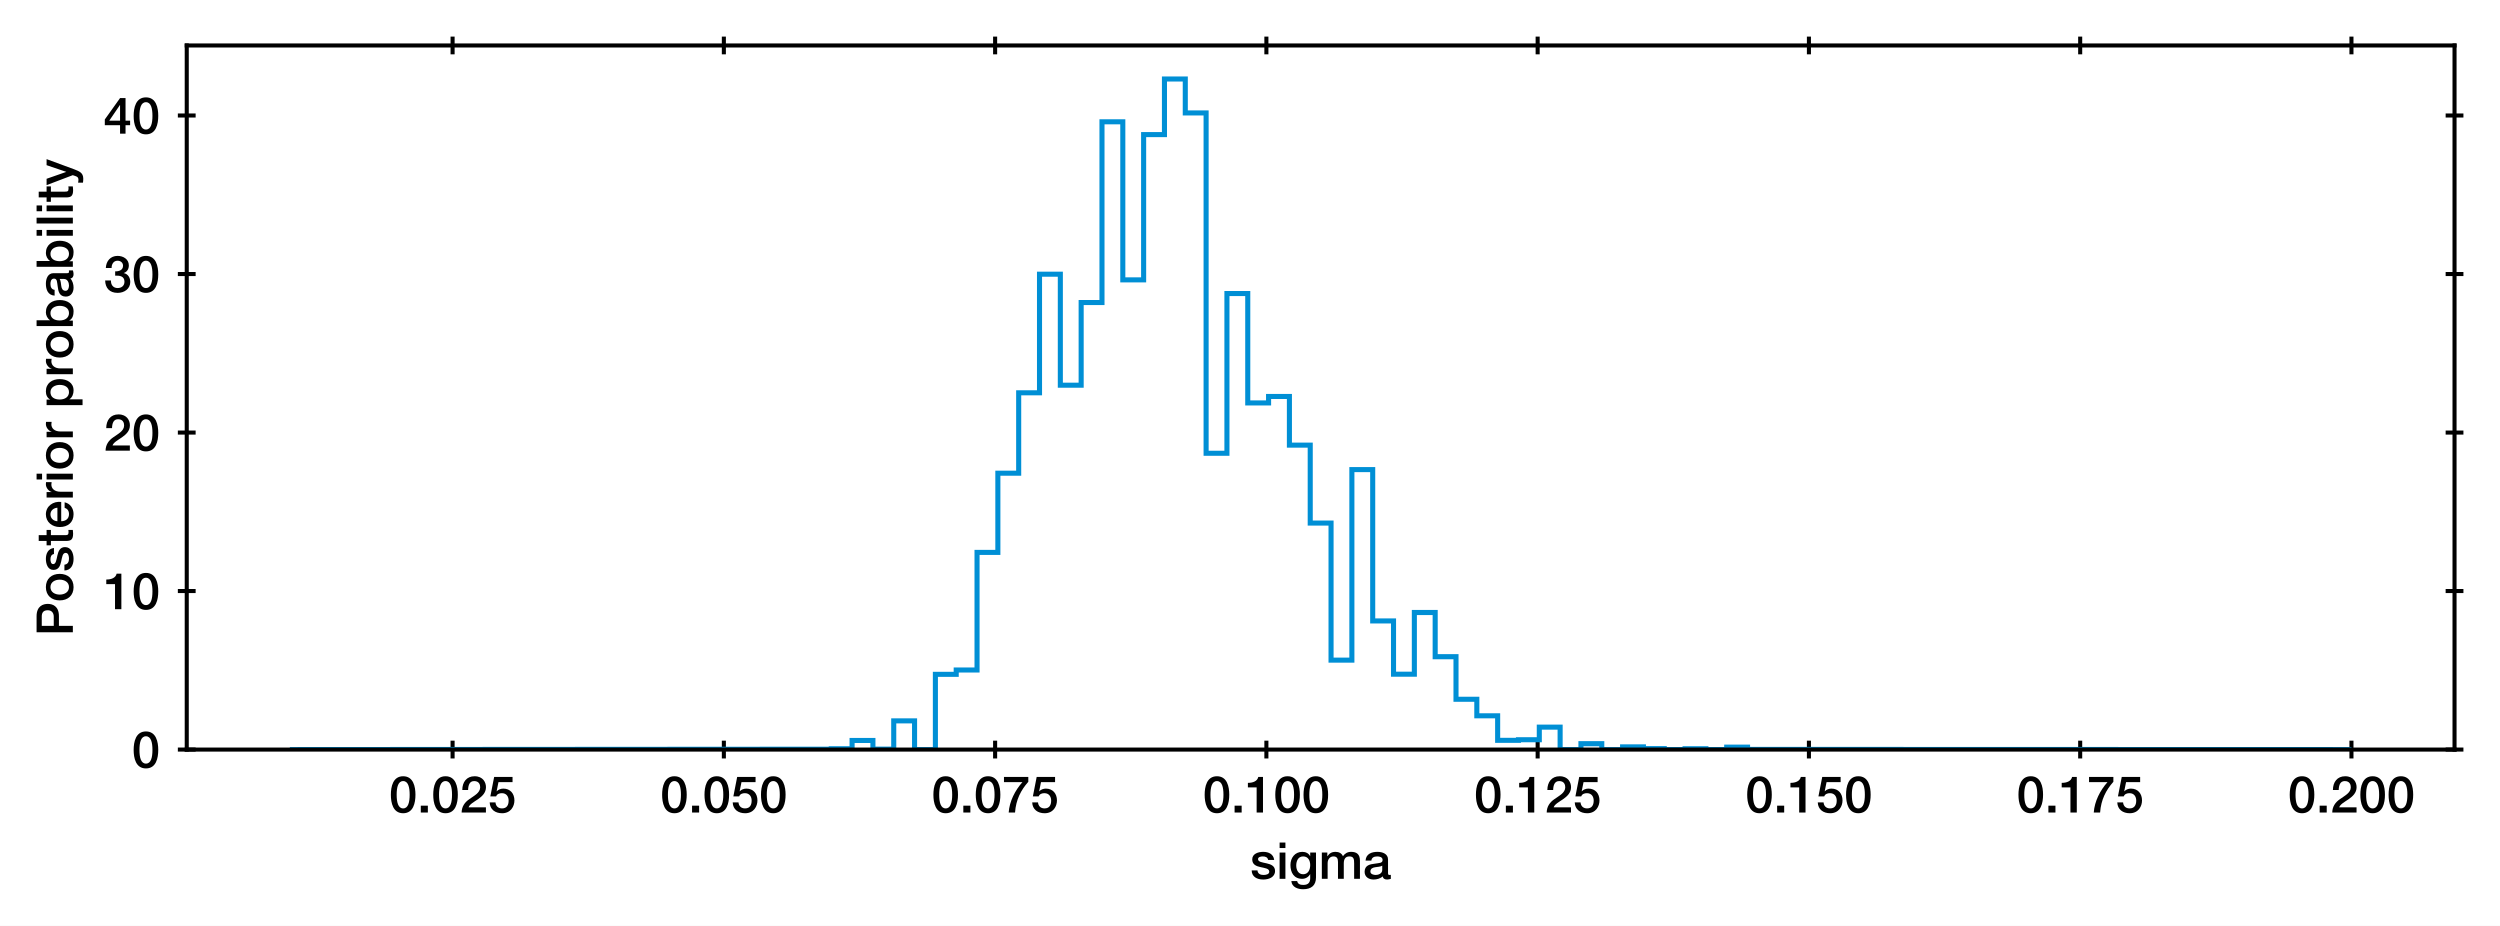
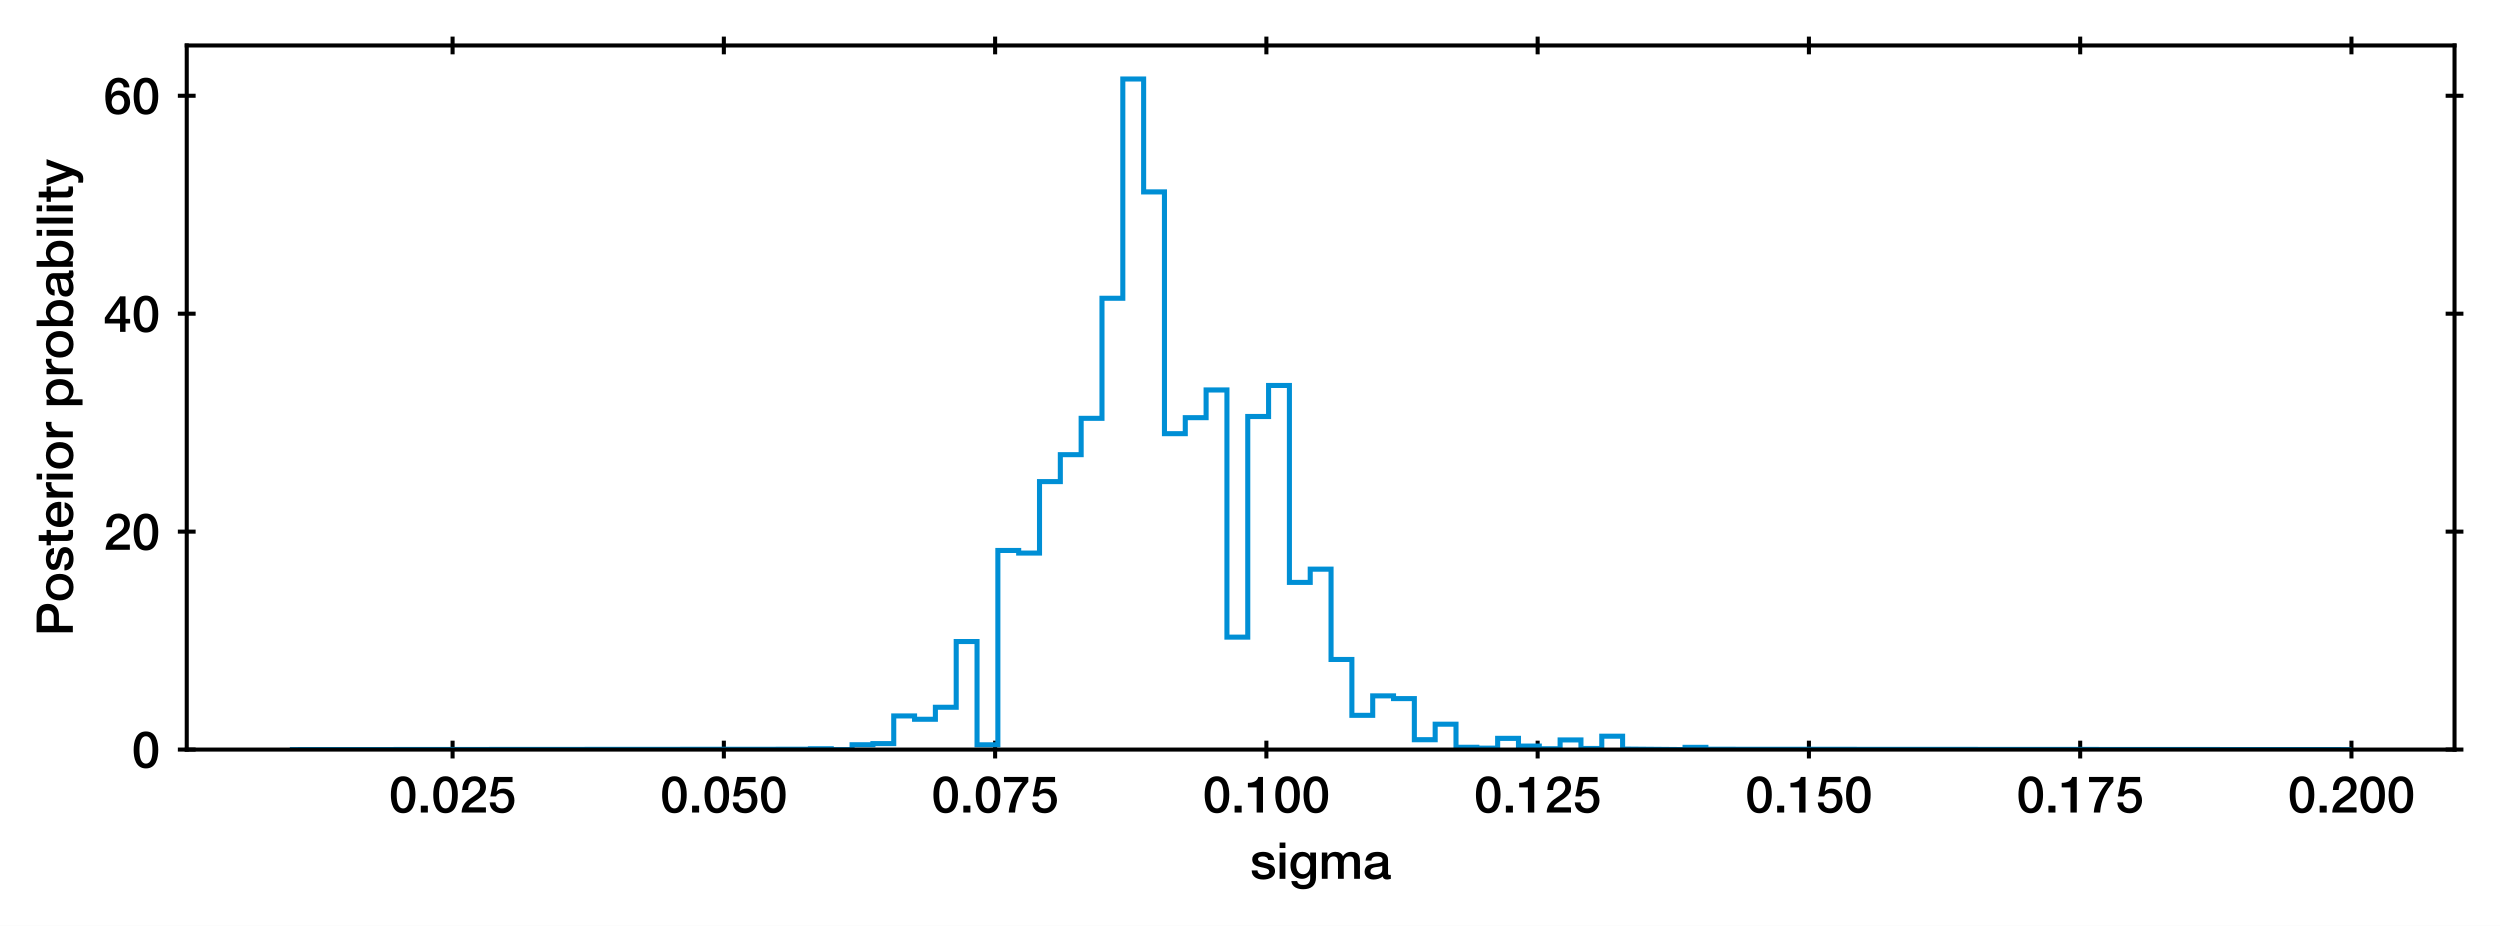
<svg xmlns="http://www.w3.org/2000/svg" xmlns:xlink="http://www.w3.org/1999/xlink" width="492.109pt" height="182.241pt" viewBox="0 0 492.109 182.241" version="1.1">
  <defs>
    <style type="text/css">*{stroke-linejoin: round; stroke-linecap: butt}</style>
  </defs>
  <g id="figure_1">
    <g id="patch_1">
      <path d="M 0 182.241  L 492.109 182.241  L 492.109 0  L 0 0  z " style="fill: #ffffff" />
    </g>
    <g id="axes_1">
      <g id="patch_2">
        <path d="M 36.759 147.55  L 483.159 147.55  L 483.159 8.95  L 36.759 8.95  z " style="fill: #ffffff" />
      </g>
      <g id="matplotlib.axis_1">
        <g id="xtick_1">
          <g id="line2d_1">
            <defs>
-               <path id="m56055d2f7f" d="M 0 1.75  L 0 -1.75  " style="stroke: #000000; stroke-width: 0.8" />
+               <path id="m90a61b1356" d="M 0 1.75  L 0 -1.75  " style="stroke: #000000; stroke-width: 0.8" />
            </defs>
            <g>
-               <use xlink:href="#m56055d2f7f" x="89.089" y="147.55" style="stroke: #000000; stroke-width: 0.8" />
+               <use xlink:href="#m90a61b1356" x="89.089" y="147.55" style="stroke: #000000; stroke-width: 0.8" />
            </g>
          </g>
          <g id="line2d_2">
            <g>
-               <use xlink:href="#m56055d2f7f" x="89.089" y="8.95" style="stroke: #000000; stroke-width: 0.8" />
+               <use xlink:href="#m90a61b1356" x="89.089" y="8.95" style="stroke: #000000; stroke-width: 0.8" />
            </g>
          </g>
          <g id="text_1">
            <g transform="translate(76.57997 159.9406)scale(0.1 -0.1)">
              <defs>
                <path id="HelveticaNeue-Medium-30" d="M 1779 518  C 1139 518 960 1306 960 2240  C 960 3174 1139 3962 1779 3962  C 2419 3962 2598 3174 2598 2240  C 2598 1306 2419 518 1779 518  z M 1779 4570  C 493 4570 230 3258 230 2240  C 230 1222 493 -90 1779 -90  C 3066 -90 3328 1222 3328 2240  C 3328 3258 3066 4570 1779 4570  z " transform="scale(0.015625)" />
                <path id="HelveticaNeue-Medium-2e" d="M 442 0  L 1331 0  L 1331 864  L 442 864  L 442 0  z " transform="scale(0.015625)" />
                <path id="HelveticaNeue-Medium-32" d="M 3309 653  L 1126 653  C 1254 1050 1798 1325 2317 1683  C 2829 2042 3315 2483 3315 3194  C 3315 3770 2970 4570 1875 4570  C 877 4570 333 3834 333 2842  L 1062 2842  C 1082 3469 1254 3962 1830 3962  C 2458 3962 2592 3488 2586 3168  C 2573 2470 1818 2118 1235 1696  C 634 1293 256 736 250 0  L 3309 0  L 3309 653  z " transform="scale(0.015625)" />
                <path id="HelveticaNeue-Medium-35" d="M 307 2029  L 1037 2029  C 1152 2342 1453 2438 1760 2438  C 2349 2438 2611 1997 2611 1504  C 2611 960 2400 518 1779 518  C 1306 518 998 794 954 1274  L 224 1274  C 256 378 928 -90 1792 -90  C 2893 -90 3341 800 3341 1517  C 3341 2374 2829 3014 1939 3014  C 1638 3014 1312 2893 1114 2675  L 1101 2688  L 1331 3827  L 3104 3827  L 3104 4480  L 787 4480  L 307 2029  z " transform="scale(0.015625)" />
              </defs>
              <use xlink:href="#HelveticaNeue-Medium-30" />
              <use xlink:href="#HelveticaNeue-Medium-2e" x="55.6" />
              <use xlink:href="#HelveticaNeue-Medium-30" x="83.4" />
              <use xlink:href="#HelveticaNeue-Medium-32" x="139" />
              <use xlink:href="#HelveticaNeue-Medium-35" x="194.6" />
            </g>
          </g>
        </g>
        <g id="xtick_2">
          <g id="line2d_3">
            <g>
-               <use xlink:href="#m56055d2f7f" x="142.486" y="147.55" style="stroke: #000000; stroke-width: 0.8" />
+               <use xlink:href="#m90a61b1356" x="142.486" y="147.55" style="stroke: #000000; stroke-width: 0.8" />
            </g>
          </g>
          <g id="line2d_4">
            <g>
-               <use xlink:href="#m56055d2f7f" x="142.486" y="8.95" style="stroke: #000000; stroke-width: 0.8" />
+               <use xlink:href="#m90a61b1356" x="142.486" y="8.95" style="stroke: #000000; stroke-width: 0.8" />
            </g>
          </g>
          <g id="text_2">
            <g transform="translate(129.9771 159.9406)scale(0.1 -0.1)">
              <use xlink:href="#HelveticaNeue-Medium-30" />
              <use xlink:href="#HelveticaNeue-Medium-2e" x="55.6" />
              <use xlink:href="#HelveticaNeue-Medium-30" x="83.4" />
              <use xlink:href="#HelveticaNeue-Medium-35" x="139" />
              <use xlink:href="#HelveticaNeue-Medium-30" x="194.6" />
            </g>
          </g>
        </g>
        <g id="xtick_3">
          <g id="line2d_5">
            <g>
-               <use xlink:href="#m56055d2f7f" x="195.883" y="147.55" style="stroke: #000000; stroke-width: 0.8" />
+               <use xlink:href="#m90a61b1356" x="195.883" y="147.55" style="stroke: #000000; stroke-width: 0.8" />
            </g>
          </g>
          <g id="line2d_6">
            <g>
-               <use xlink:href="#m56055d2f7f" x="195.883" y="8.95" style="stroke: #000000; stroke-width: 0.8" />
+               <use xlink:href="#m90a61b1356" x="195.883" y="8.95" style="stroke: #000000; stroke-width: 0.8" />
            </g>
          </g>
          <g id="text_3">
            <g transform="translate(183.3742 159.9406)scale(0.1 -0.1)">
              <defs>
                <path id="HelveticaNeue-Medium-37" d="M 224 3827  L 2547 3827  C 1626 2790 915 1414 819 0  L 1619 0  C 1734 1619 2355 2816 3290 3872  L 3290 4480  L 224 4480  L 224 3827  z " transform="scale(0.015625)" />
              </defs>
              <use xlink:href="#HelveticaNeue-Medium-30" />
              <use xlink:href="#HelveticaNeue-Medium-2e" x="55.6" />
              <use xlink:href="#HelveticaNeue-Medium-30" x="83.4" />
              <use xlink:href="#HelveticaNeue-Medium-37" x="139" />
              <use xlink:href="#HelveticaNeue-Medium-35" x="194.6" />
            </g>
          </g>
        </g>
        <g id="xtick_4">
          <g id="line2d_7">
            <g>
-               <use xlink:href="#m56055d2f7f" x="249.28" y="147.55" style="stroke: #000000; stroke-width: 0.8" />
+               <use xlink:href="#m90a61b1356" x="249.28" y="147.55" style="stroke: #000000; stroke-width: 0.8" />
            </g>
          </g>
          <g id="line2d_8">
            <g>
-               <use xlink:href="#m56055d2f7f" x="249.28" y="8.95" style="stroke: #000000; stroke-width: 0.8" />
+               <use xlink:href="#m90a61b1356" x="249.28" y="8.95" style="stroke: #000000; stroke-width: 0.8" />
            </g>
          </g>
          <g id="text_4">
            <g transform="translate(236.7714 159.9406)scale(0.1 -0.1)">
              <defs>
                <path id="HelveticaNeue-Medium-31" d="M 339 3162  L 1440 3162  L 1440 0  L 2240 0  L 2240 4480  L 1645 4480  C 1536 3942 954 3731 339 3738  L 339 3162  z " transform="scale(0.015625)" />
              </defs>
              <use xlink:href="#HelveticaNeue-Medium-30" />
              <use xlink:href="#HelveticaNeue-Medium-2e" x="55.6" />
              <use xlink:href="#HelveticaNeue-Medium-31" x="83.4" />
              <use xlink:href="#HelveticaNeue-Medium-30" x="139" />
              <use xlink:href="#HelveticaNeue-Medium-30" x="194.6" />
            </g>
          </g>
        </g>
        <g id="xtick_5">
          <g id="line2d_9">
            <g>
-               <use xlink:href="#m56055d2f7f" x="302.677" y="147.55" style="stroke: #000000; stroke-width: 0.8" />
+               <use xlink:href="#m90a61b1356" x="302.677" y="147.55" style="stroke: #000000; stroke-width: 0.8" />
            </g>
          </g>
          <g id="line2d_10">
            <g>
-               <use xlink:href="#m56055d2f7f" x="302.677" y="8.95" style="stroke: #000000; stroke-width: 0.8" />
+               <use xlink:href="#m90a61b1356" x="302.677" y="8.95" style="stroke: #000000; stroke-width: 0.8" />
            </g>
          </g>
          <g id="text_5">
            <g transform="translate(290.1685 159.9406)scale(0.1 -0.1)">
              <use xlink:href="#HelveticaNeue-Medium-30" />
              <use xlink:href="#HelveticaNeue-Medium-2e" x="55.6" />
              <use xlink:href="#HelveticaNeue-Medium-31" x="83.4" />
              <use xlink:href="#HelveticaNeue-Medium-32" x="139" />
              <use xlink:href="#HelveticaNeue-Medium-35" x="194.6" />
            </g>
          </g>
        </g>
        <g id="xtick_6">
          <g id="line2d_11">
            <g>
-               <use xlink:href="#m56055d2f7f" x="356.074" y="147.55" style="stroke: #000000; stroke-width: 0.8" />
+               <use xlink:href="#m90a61b1356" x="356.074" y="147.55" style="stroke: #000000; stroke-width: 0.8" />
            </g>
          </g>
          <g id="line2d_12">
            <g>
-               <use xlink:href="#m56055d2f7f" x="356.074" y="8.95" style="stroke: #000000; stroke-width: 0.8" />
+               <use xlink:href="#m90a61b1356" x="356.074" y="8.95" style="stroke: #000000; stroke-width: 0.8" />
            </g>
          </g>
          <g id="text_6">
            <g transform="translate(343.5656 159.9406)scale(0.1 -0.1)">
              <use xlink:href="#HelveticaNeue-Medium-30" />
              <use xlink:href="#HelveticaNeue-Medium-2e" x="55.6" />
              <use xlink:href="#HelveticaNeue-Medium-31" x="83.4" />
              <use xlink:href="#HelveticaNeue-Medium-35" x="139" />
              <use xlink:href="#HelveticaNeue-Medium-30" x="194.6" />
            </g>
          </g>
        </g>
        <g id="xtick_7">
          <g id="line2d_13">
            <g>
-               <use xlink:href="#m56055d2f7f" x="409.471" y="147.55" style="stroke: #000000; stroke-width: 0.8" />
+               <use xlink:href="#m90a61b1356" x="409.471" y="147.55" style="stroke: #000000; stroke-width: 0.8" />
            </g>
          </g>
          <g id="line2d_14">
            <g>
-               <use xlink:href="#m56055d2f7f" x="409.471" y="8.95" style="stroke: #000000; stroke-width: 0.8" />
+               <use xlink:href="#m90a61b1356" x="409.471" y="8.95" style="stroke: #000000; stroke-width: 0.8" />
            </g>
          </g>
          <g id="text_7">
            <g transform="translate(396.9627 159.9406)scale(0.1 -0.1)">
              <use xlink:href="#HelveticaNeue-Medium-30" />
              <use xlink:href="#HelveticaNeue-Medium-2e" x="55.6" />
              <use xlink:href="#HelveticaNeue-Medium-31" x="83.4" />
              <use xlink:href="#HelveticaNeue-Medium-37" x="139" />
              <use xlink:href="#HelveticaNeue-Medium-35" x="194.6" />
            </g>
          </g>
        </g>
        <g id="xtick_8">
          <g id="line2d_15">
            <g>
-               <use xlink:href="#m56055d2f7f" x="462.868" y="147.55" style="stroke: #000000; stroke-width: 0.8" />
+               <use xlink:href="#m90a61b1356" x="462.868" y="147.55" style="stroke: #000000; stroke-width: 0.8" />
            </g>
          </g>
          <g id="line2d_16">
            <g>
-               <use xlink:href="#m56055d2f7f" x="462.868" y="8.95" style="stroke: #000000; stroke-width: 0.8" />
+               <use xlink:href="#m90a61b1356" x="462.868" y="8.95" style="stroke: #000000; stroke-width: 0.8" />
            </g>
          </g>
          <g id="text_8">
            <g transform="translate(450.3599 159.9406)scale(0.1 -0.1)">
              <use xlink:href="#HelveticaNeue-Medium-30" />
              <use xlink:href="#HelveticaNeue-Medium-2e" x="55.6" />
              <use xlink:href="#HelveticaNeue-Medium-32" x="83.4" />
              <use xlink:href="#HelveticaNeue-Medium-30" x="139" />
              <use xlink:href="#HelveticaNeue-Medium-30" x="194.6" />
            </g>
          </g>
        </g>
        <g id="text_9">
          <g transform="translate(246.0648 172.9906)scale(0.1 -0.1)">
            <defs>
              <path id="HelveticaNeue-Medium-73" d="M 205 1062  C 218 282 838 -90 1670 -90  C 2355 -90 3149 198 3149 986  C 3149 1638 2611 1830 2080 1952  C 1542 2074 1005 2125 1005 2483  C 1005 2771 1395 2822 1606 2822  C 1926 2822 2214 2726 2278 2381  L 3040 2381  C 2950 3117 2336 3398 1658 3398  C 1056 3398 275 3174 275 2451  C 275 1779 800 1587 1338 1472  C 1869 1350 2400 1306 2419 922  C 2438 544 1958 486 1683 486  C 1293 486 973 640 934 1062  L 205 1062  z " transform="scale(0.015625)" />
              <path id="HelveticaNeue-Medium-69" d="M 403 0  L 1133 0  L 1133 3309  L 403 3309  L 403 0  z M 403 3878  L 1133 3878  L 1133 4570  L 403 4570  L 403 3878  z " transform="scale(0.015625)" />
              <path id="HelveticaNeue-Medium-67" d="M 1824 576  C 1216 576 954 1126 954 1670  C 954 2221 1178 2822 1824 2822  C 2458 2822 2714 2298 2714 1728  C 2714 1165 2470 576 1824 576  z M 3443 3309  L 2714 3309  L 2714 2854  L 2701 2854  C 2515 3226 2138 3398 1722 3398  C 781 3398 224 2630 224 1741  C 224 794 659 0 1709 0  C 2118 0 2496 218 2701 582  L 2714 582  L 2714 77  C 2714 -467 2451 -768 1862 -768  C 1491 -768 1158 -698 1069 -282  L 339 -282  C 403 -1056 1152 -1312 1818 -1312  C 2861 -1312 3443 -819 3443 173  L 3443 3309  z " transform="scale(0.015625)" />
              <path id="HelveticaNeue-Medium-6d" d="M 384 0  L 1114 0  L 1114 1965  C 1114 2515 1459 2822 1837 2822  C 2278 2822 2419 2579 2419 2125  L 2419 0  L 3149 0  L 3149 1939  C 3149 2496 3360 2822 3853 2822  C 4422 2822 4454 2458 4454 1933  L 4454 0  L 5184 0  L 5184 2285  C 5184 3091 4774 3398 4077 3398  C 3597 3398 3283 3187 3040 2848  C 2893 3226 2515 3398 2112 3398  C 1587 3398 1312 3174 1094 2848  L 1075 2848  L 1075 3309  L 384 3309  L 384 0  z " transform="scale(0.015625)" />
              <path id="HelveticaNeue-Medium-61" d="M 2426 1114  C 2426 653 1926 486 1606 486  C 1350 486 934 582 934 909  C 934 1293 1216 1408 1530 1459  C 1850 1517 2202 1510 2426 1658  L 2426 1114  z M 3155 2438  C 3155 3136 2477 3398 1830 3398  C 1101 3398 378 3149 326 2298  L 1056 2298  C 1088 2656 1376 2822 1786 2822  C 2080 2822 2470 2752 2470 2374  C 2470 1946 2003 2003 1478 1907  C 864 1837 205 1702 205 877  C 205 230 742 -90 1338 -90  C 1728 -90 2195 32 2483 314  C 2541 13 2752 -90 3046 -90  C 3168 -90 3398 -45 3507 -6  L 3507 499  C 3430 486 3373 486 3328 486  C 3194 486 3155 557 3155 736  L 3155 2438  z " transform="scale(0.015625)" />
            </defs>
            <use xlink:href="#HelveticaNeue-Medium-73" />
            <use xlink:href="#HelveticaNeue-Medium-69" x="51.9" />
            <use xlink:href="#HelveticaNeue-Medium-67" x="76" />
            <use xlink:href="#HelveticaNeue-Medium-6d" x="135.3" />
            <use xlink:href="#HelveticaNeue-Medium-61" x="222.3" />
          </g>
        </g>
      </g>
      <g id="matplotlib.axis_2">
        <g id="ytick_1">
          <g id="line2d_17">
            <defs>
-               <path id="m48bb83fb23" d="M 1.75 0  L -1.75 -0  " style="stroke: #000000; stroke-width: 0.8" />
+               <path id="m371c424a91" d="M 1.75 0  L -1.75 -0  " style="stroke: #000000; stroke-width: 0.8" />
            </defs>
            <g>
-               <use xlink:href="#m48bb83fb23" x="36.759" y="147.55" style="stroke: #000000; stroke-width: 0.8" />
+               <use xlink:href="#m371c424a91" x="36.759" y="147.55" style="stroke: #000000; stroke-width: 0.8" />
            </g>
          </g>
          <g id="line2d_18">
            <g>
-               <use xlink:href="#m48bb83fb23" x="483.159" y="147.55" style="stroke: #000000; stroke-width: 0.8" />
+               <use xlink:href="#m371c424a91" x="483.159" y="147.55" style="stroke: #000000; stroke-width: 0.8" />
            </g>
          </g>
          <g id="text_10">
            <g transform="translate(25.95 151.1203)scale(0.1 -0.1)">
              <use xlink:href="#HelveticaNeue-Medium-30" />
            </g>
          </g>
        </g>
        <g id="ytick_2">
          <g id="line2d_19">
            <g>
-               <use xlink:href="#m48bb83fb23" x="36.759" y="116.347" style="stroke: #000000; stroke-width: 0.8" />
+               <use xlink:href="#m371c424a91" x="36.759" y="104.652" style="stroke: #000000; stroke-width: 0.8" />
            </g>
          </g>
          <g id="line2d_20">
            <g>
-               <use xlink:href="#m48bb83fb23" x="483.159" y="116.347" style="stroke: #000000; stroke-width: 0.8" />
+               <use xlink:href="#m371c424a91" x="483.159" y="104.652" style="stroke: #000000; stroke-width: 0.8" />
            </g>
          </g>
          <g id="text_11">
-             <g transform="translate(20.39062 119.9169)scale(0.1 -0.1)">
-               <use xlink:href="#HelveticaNeue-Medium-31" />
+             <g transform="translate(20.39062 108.2228)scale(0.1 -0.1)">
+               <use xlink:href="#HelveticaNeue-Medium-32" />
              <use xlink:href="#HelveticaNeue-Medium-30" x="55.6" />
            </g>
          </g>
        </g>
        <g id="ytick_3">
          <g id="line2d_21">
            <g>
-               <use xlink:href="#m48bb83fb23" x="36.759" y="85.143" style="stroke: #000000; stroke-width: 0.8" />
+               <use xlink:href="#m371c424a91" x="36.759" y="61.755" style="stroke: #000000; stroke-width: 0.8" />
            </g>
          </g>
          <g id="line2d_22">
            <g>
-               <use xlink:href="#m48bb83fb23" x="483.159" y="85.143" style="stroke: #000000; stroke-width: 0.8" />
+               <use xlink:href="#m371c424a91" x="483.159" y="61.755" style="stroke: #000000; stroke-width: 0.8" />
            </g>
          </g>
          <g id="text_12">
-             <g transform="translate(20.39062 88.71344)scale(0.1 -0.1)">
-               <use xlink:href="#HelveticaNeue-Medium-32" />
+             <g transform="translate(20.39062 65.32522)scale(0.1 -0.1)">
+               <defs>
+                 <path id="HelveticaNeue-Medium-34" d="M 3341 1638  L 2765 1638  L 2765 4480  L 2074 4480  L 154 1786  L 154 1062  L 2074 1062  L 2074 0  L 2765 0  L 2765 1062  L 3341 1062  L 3341 1638  z M 2061 3610  L 2074 3610  L 2074 1638  L 717 1638  L 2061 3610  z " transform="scale(0.015625)" />
+               </defs>
+               <use xlink:href="#HelveticaNeue-Medium-34" />
              <use xlink:href="#HelveticaNeue-Medium-30" x="55.6" />
            </g>
          </g>
        </g>
        <g id="ytick_4">
          <g id="line2d_23">
            <g>
-               <use xlink:href="#m48bb83fb23" x="36.759" y="53.94" style="stroke: #000000; stroke-width: 0.8" />
+               <use xlink:href="#m371c424a91" x="36.759" y="18.857" style="stroke: #000000; stroke-width: 0.8" />
            </g>
          </g>
          <g id="line2d_24">
            <g>
-               <use xlink:href="#m48bb83fb23" x="483.159" y="53.94" style="stroke: #000000; stroke-width: 0.8" />
+               <use xlink:href="#m371c424a91" x="483.159" y="18.857" style="stroke: #000000; stroke-width: 0.8" />
            </g>
          </g>
          <g id="text_13">
-             <g transform="translate(20.39062 57.51)scale(0.1 -0.1)">
-               <defs>
-                 <path id="HelveticaNeue-Medium-33" d="M 1459 2080  C 2035 2106 2630 2016 2630 1318  C 2630 806 2259 518 1773 518  C 1203 518 909 928 928 1472  L 198 1472  C 218 538 736 -90 1773 -90  C 2630 -90 3360 435 3360 1280  C 3360 1856 3053 2298 2547 2400  L 2547 2413  C 2976 2566 3181 2925 3181 3373  C 3181 4166 2464 4570 1766 4570  C 864 4570 320 3917 282 3046  L 1011 3046  C 998 3507 1248 3962 1754 3962  C 2157 3962 2451 3706 2451 3328  C 2451 2778 1946 2605 1459 2624  L 1459 2080  z " transform="scale(0.015625)" />
-               </defs>
-               <use xlink:href="#HelveticaNeue-Medium-33" />
+             <g transform="translate(20.39062 22.42767)scale(0.1 -0.1)">
+               <defs>
+                 <path id="HelveticaNeue-Medium-36" d="M 1824 518  C 1293 518 1018 966 1018 1453  C 1018 1946 1293 2368 1824 2368  C 2349 2368 2611 1933 2611 1453  C 2611 973 2349 518 1824 518  z M 3258 3347  C 3219 4077 2618 4570 1907 4570  C 640 4570 218 3322 218 2253  C 218 947 531 -90 1850 -90  C 2746 -90 3341 570 3341 1440  C 3341 2298 2816 2944 1926 2944  C 1530 2944 1158 2765 960 2413  L 947 2426  C 992 3014 1082 3962 1875 3962  C 2253 3962 2496 3712 2528 3347  L 3258 3347  z " transform="scale(0.015625)" />
+               </defs>
+               <use xlink:href="#HelveticaNeue-Medium-36" />
              <use xlink:href="#HelveticaNeue-Medium-30" x="55.6" />
            </g>
          </g>
        </g>
-         <g id="ytick_5">
-           <g id="line2d_25">
-             <g>
-               <use xlink:href="#m48bb83fb23" x="36.759" y="22.736" style="stroke: #000000; stroke-width: 0.8" />
-             </g>
-           </g>
-           <g id="line2d_26">
-             <g>
-               <use xlink:href="#m48bb83fb23" x="483.159" y="22.736" style="stroke: #000000; stroke-width: 0.8" />
-             </g>
-           </g>
-           <g id="text_14">
-             <g transform="translate(20.39062 26.30657)scale(0.1 -0.1)">
-               <defs>
-                 <path id="HelveticaNeue-Medium-34" d="M 3341 1638  L 2765 1638  L 2765 4480  L 2074 4480  L 154 1786  L 154 1062  L 2074 1062  L 2074 0  L 2765 0  L 2765 1062  L 3341 1062  L 3341 1638  z M 2061 3610  L 2074 3610  L 2074 1638  L 717 1638  L 2061 3610  z " transform="scale(0.015625)" />
-               </defs>
-               <use xlink:href="#HelveticaNeue-Medium-34" />
-               <use xlink:href="#HelveticaNeue-Medium-30" x="55.6" />
-             </g>
-           </g>
-         </g>
-         <g id="text_15">
+         <g id="text_14">
          <g transform="translate(14.34062 125.2125)rotate(-90)scale(0.1 -0.1)">
            <defs>
              <path id="HelveticaNeue-Medium-50" d="M 1286 3917  L 2470 3917  C 2893 3917 3258 3763 3258 3162  C 3258 2586 2816 2406 2458 2406  L 1286 2406  L 1286 3917  z M 486 0  L 1286 0  L 1286 1754  L 2502 1754  C 3808 1747 4058 2592 4058 3155  C 4058 3725 3808 4570 2502 4570  L 486 4570  L 486 0  z " transform="scale(0.015625)" />
              <path id="HelveticaNeue-Medium-6f" d="M 1901 486  C 1248 486 960 1082 960 1658  C 960 2227 1248 2822 1901 2822  C 2554 2822 2842 2227 2842 1658  C 2842 1082 2554 486 1901 486  z M 1901 -90  C 2963 -90 3571 640 3571 1658  C 3571 2669 2963 3398 1901 3398  C 838 3398 230 2669 230 1658  C 230 640 838 -90 1901 -90  z " transform="scale(0.015625)" />
              <path id="HelveticaNeue-Medium-74" d="M 51 2765  L 602 2765  L 602 813  C 614 262 755 -32 1517 -32  C 1677 -32 1830 -6 1990 6  L 1990 570  C 1888 544 1786 544 1683 544  C 1357 544 1331 698 1331 998  L 1331 2765  L 1990 2765  L 1990 3309  L 1331 3309  L 1331 4301  L 602 4301  L 602 3309  L 51 3309  L 51 2765  z " transform="scale(0.015625)" />
              <path id="HelveticaNeue-Medium-65" d="M 3386 1466  C 3507 2458 2867 3398 1824 3398  C 838 3398 224 2592 224 1651  C 224 634 806 -90 1843 -90  C 2566 -90 3181 314 3341 1037  L 2650 1037  C 2522 672 2266 486 1843 486  C 1235 486 954 947 954 1466  L 3386 1466  z M 954 1946  C 973 2438 1318 2822 1824 2822  C 2317 2822 2630 2406 2656 1946  L 954 1946  z " transform="scale(0.015625)" />
              <path id="HelveticaNeue-Medium-72" d="M 384 0  L 1114 0  L 1114 1574  C 1114 2304 1510 2707 2010 2707  C 2112 2707 2221 2688 2323 2675  L 2323 3379  C 2259 3386 2214 3398 2048 3398  C 1600 3398 1165 3021 1082 2669  L 1069 2669  L 1069 3309  L 384 3309  L 384 0  z " transform="scale(0.015625)" />
              <path id="HelveticaNeue-Medium-20" transform="scale(0.015625)" />
              <path id="HelveticaNeue-Medium-70" d="M 2950 1651  C 2950 1075 2701 486 2035 486  C 1446 486 1107 986 1107 1651  C 1107 2355 1421 2822 2035 2822  C 2637 2822 2950 2253 2950 1651  z M 403 -1222  L 1133 -1222  L 1133 429  L 1146 429  C 1376 64 1830 -90 2253 -90  C 3232 -90 3680 749 3680 1638  C 3680 2605 3174 3398 2131 3398  C 1709 3398 1312 3238 1107 2861  L 1094 2861  L 1094 3309  L 403 3309  L 403 -1222  z " transform="scale(0.015625)" />
              <path id="HelveticaNeue-Medium-62" d="M 2950 1651  C 2950 1075 2701 486 2035 486  C 1446 486 1107 986 1107 1651  C 1107 2355 1421 2822 2035 2822  C 2637 2822 2950 2253 2950 1651  z M 403 0  L 1094 0  L 1094 454  L 1107 454  C 1325 19 1805 -90 2253 -90  C 3232 -90 3680 749 3680 1638  C 3680 2605 3174 3398 2131 3398  C 1760 3398 1344 3200 1146 2880  L 1133 2880  L 1133 4570  L 403 4570  L 403 0  z " transform="scale(0.015625)" />
              <path id="HelveticaNeue-Medium-6c" d="M 403 0  L 1133 0  L 1133 4570  L 403 4570  L 403 0  z " transform="scale(0.015625)" />
              <path id="HelveticaNeue-Medium-79" d="M 1274 13  L 1190 -243  C 1101 -525 1018 -704 678 -704  C 563 -704 448 -678 333 -659  L 333 -1274  C 499 -1299 666 -1312 838 -1312  C 1600 -1312 1773 -774 2010 -179  L 3296 3309  L 2534 3309  L 1696 838  L 1683 838  L 819 3309  L 19 3309  L 1274 13  z " transform="scale(0.015625)" />
            </defs>
            <use xlink:href="#HelveticaNeue-Medium-50" />
            <use xlink:href="#HelveticaNeue-Medium-6f" x="66.7" />
            <use xlink:href="#HelveticaNeue-Medium-73" x="126" />
            <use xlink:href="#HelveticaNeue-Medium-74" x="177.9" />
            <use xlink:href="#HelveticaNeue-Medium-65" x="211.2" />
            <use xlink:href="#HelveticaNeue-Medium-72" x="266.8" />
            <use xlink:href="#HelveticaNeue-Medium-69" x="302" />
            <use xlink:href="#HelveticaNeue-Medium-6f" x="326.1" />
            <use xlink:href="#HelveticaNeue-Medium-72" x="385.4" />
            <use xlink:href="#HelveticaNeue-Medium-20" x="420.6" />
            <use xlink:href="#HelveticaNeue-Medium-70" x="448.4" />
            <use xlink:href="#HelveticaNeue-Medium-72" x="509.5" />
            <use xlink:href="#HelveticaNeue-Medium-6f" x="544.7" />
            <use xlink:href="#HelveticaNeue-Medium-62" x="604" />
            <use xlink:href="#HelveticaNeue-Medium-61" x="665.1" />
            <use xlink:href="#HelveticaNeue-Medium-62" x="720.7" />
            <use xlink:href="#HelveticaNeue-Medium-69" x="781.8" />
            <use xlink:href="#HelveticaNeue-Medium-6c" x="805.9" />
            <use xlink:href="#HelveticaNeue-Medium-69" x="830" />
            <use xlink:href="#HelveticaNeue-Medium-74" x="854.1" />
            <use xlink:href="#HelveticaNeue-Medium-79" x="887.4" />
          </g>
        </g>
      </g>
      <g id="patch_3">
-         <path d="M 57.05 147.55  L 163.629 147.473  L 163.629 147.382  L 167.728 147.382  L 167.728 145.754  L 171.827 145.754  L 171.827 147.458  L 175.926 147.458  L 175.926 141.903  L 180.025 141.903  L 180.025 147.55  L 184.125 147.55  L 184.125 132.733  L 188.224 132.733  L 188.224 131.887  L 192.323 131.887  L 192.323 108.741  L 196.422 108.741  L 196.422 93.144  L 200.521 93.144  L 200.521 77.318  L 204.621 77.318  L 204.621 53.978  L 208.72 53.978  L 208.72 75.825  L 212.819 75.825  L 212.819 59.557  L 216.918 59.557  L 216.918 23.972  L 221.017 23.972  L 221.017 55.094  L 225.116 55.094  L 225.116 26.493  L 229.216 26.493  L 229.216 15.55  L 233.315 15.55  L 233.315 22.231  L 237.414 22.231  L 237.414 89.221  L 241.513 89.221  L 241.513 57.778  L 245.612 57.778  L 245.612 79.315  L 249.711 79.315  L 249.711 78.046  L 253.811 78.046  L 253.811 87.618  L 257.91 87.618  L 257.91 102.963  L 262.009 102.963  L 262.009 129.945  L 266.108 129.945  L 266.108 92.436  L 270.207 92.436  L 270.207 122.225  L 274.306 122.225  L 274.306 132.713  L 278.406 132.713  L 278.406 120.566  L 282.505 120.566  L 282.505 129.266  L 286.604 129.266  L 286.604 137.646  L 290.703 137.646  L 290.703 140.905  L 294.802 140.905  L 294.802 145.729  L 298.902 145.729  L 298.902 145.607  L 303.001 145.607  L 303.001 143.137  L 307.1 143.137  L 307.1 147.55  L 311.199 147.55  L 311.199 146.393  L 315.298 146.393  L 315.298 147.55  L 319.397 147.55  L 319.397 147.019  L 323.497 147.019  L 323.497 147.359  L 327.596 147.359  L 327.596 147.547  L 331.695 147.547  L 331.695 147.388  L 335.794 147.388  L 335.794 147.542  L 339.893 147.542  L 339.893 147.065  L 343.992 147.065  L 343.992 147.513  L 462.868 147.55  L 462.868 147.55  " clip-path="url(#p83b16635d1)" style="fill: none; stroke: #008fd5; stroke-linejoin: miter" />
+         <path d="M 57.05 147.55  L 159.53 147.478  L 159.53 147.381  L 163.629 147.381  L 163.629 147.55  L 167.728 147.55  L 167.728 146.597  L 171.827 146.597  L 171.827 146.378  L 175.926 146.378  L 175.926 140.926  L 180.025 140.926  L 180.025 141.58  L 184.125 141.58  L 184.125 139.221  L 188.224 139.221  L 188.224 126.279  L 192.323 126.279  L 192.323 146.61  L 196.422 146.61  L 196.422 108.358  L 200.521 108.358  L 200.521 108.862  L 204.621 108.862  L 204.621 94.795  L 208.72 94.795  L 208.72 89.498  L 212.819 89.498  L 212.819 82.351  L 216.918 82.351  L 216.918 58.713  L 221.017 58.713  L 221.017 15.55  L 225.116 15.55  L 225.116 37.774  L 229.216 37.774  L 229.216 85.364  L 233.315 85.364  L 233.315 82.22  L 237.414 82.22  L 237.414 76.761  L 241.513 76.761  L 241.513 125.417  L 245.612 125.417  L 245.612 81.986  L 249.711 81.986  L 249.711 75.878  L 253.811 75.878  L 253.811 114.639  L 257.91 114.639  L 257.91 112.036  L 262.009 112.036  L 262.009 129.81  L 266.108 129.81  L 266.108 140.813  L 270.207 140.813  L 270.207 136.978  L 274.306 136.978  L 274.306 137.516  L 278.406 137.516  L 278.406 145.605  L 282.505 145.605  L 282.505 142.558  L 286.604 142.558  L 286.604 147.101  L 290.703 147.101  L 290.703 147.269  L 294.802 147.269  L 294.802 145.344  L 298.902 145.344  L 298.902 146.861  L 303.001 146.861  L 303.001 147.383  L 307.1 147.383  L 307.1 145.649  L 311.199 145.649  L 311.199 147.334  L 315.298 147.334  L 315.298 144.914  L 319.397 144.914  L 319.397 147.443  L 331.695 147.55  L 331.695 147.107  L 335.794 147.107  L 335.794 147.48  L 462.868 147.55  L 462.868 147.55  " clip-path="url(#pce7219d43a)" style="fill: none; stroke: #008fd5; stroke-linejoin: miter" />
      </g>
      <g id="patch_4">
        <path d="M 36.759 147.55  L 36.759 8.95  " style="fill: none; stroke: #000000; stroke-width: 0.8; stroke-linejoin: miter; stroke-linecap: square" />
      </g>
      <g id="patch_5">
        <path d="M 483.159 147.55  L 483.159 8.95  " style="fill: none; stroke: #000000; stroke-width: 0.8; stroke-linejoin: miter; stroke-linecap: square" />
      </g>
      <g id="patch_6">
        <path d="M 36.759 147.55  L 483.159 147.55  " style="fill: none; stroke: #000000; stroke-width: 0.8; stroke-linejoin: miter; stroke-linecap: square" />
      </g>
      <g id="patch_7">
        <path d="M 36.759 8.95  L 483.159 8.95  " style="fill: none; stroke: #000000; stroke-width: 0.8; stroke-linejoin: miter; stroke-linecap: square" />
      </g>
    </g>
  </g>
  <defs>
-     <clipPath id="p83b16635d1">
+     <clipPath id="pce7219d43a">
      <rect x="36.759" y="8.95" width="446.4" height="138.6" />
    </clipPath>
  </defs>
</svg>
